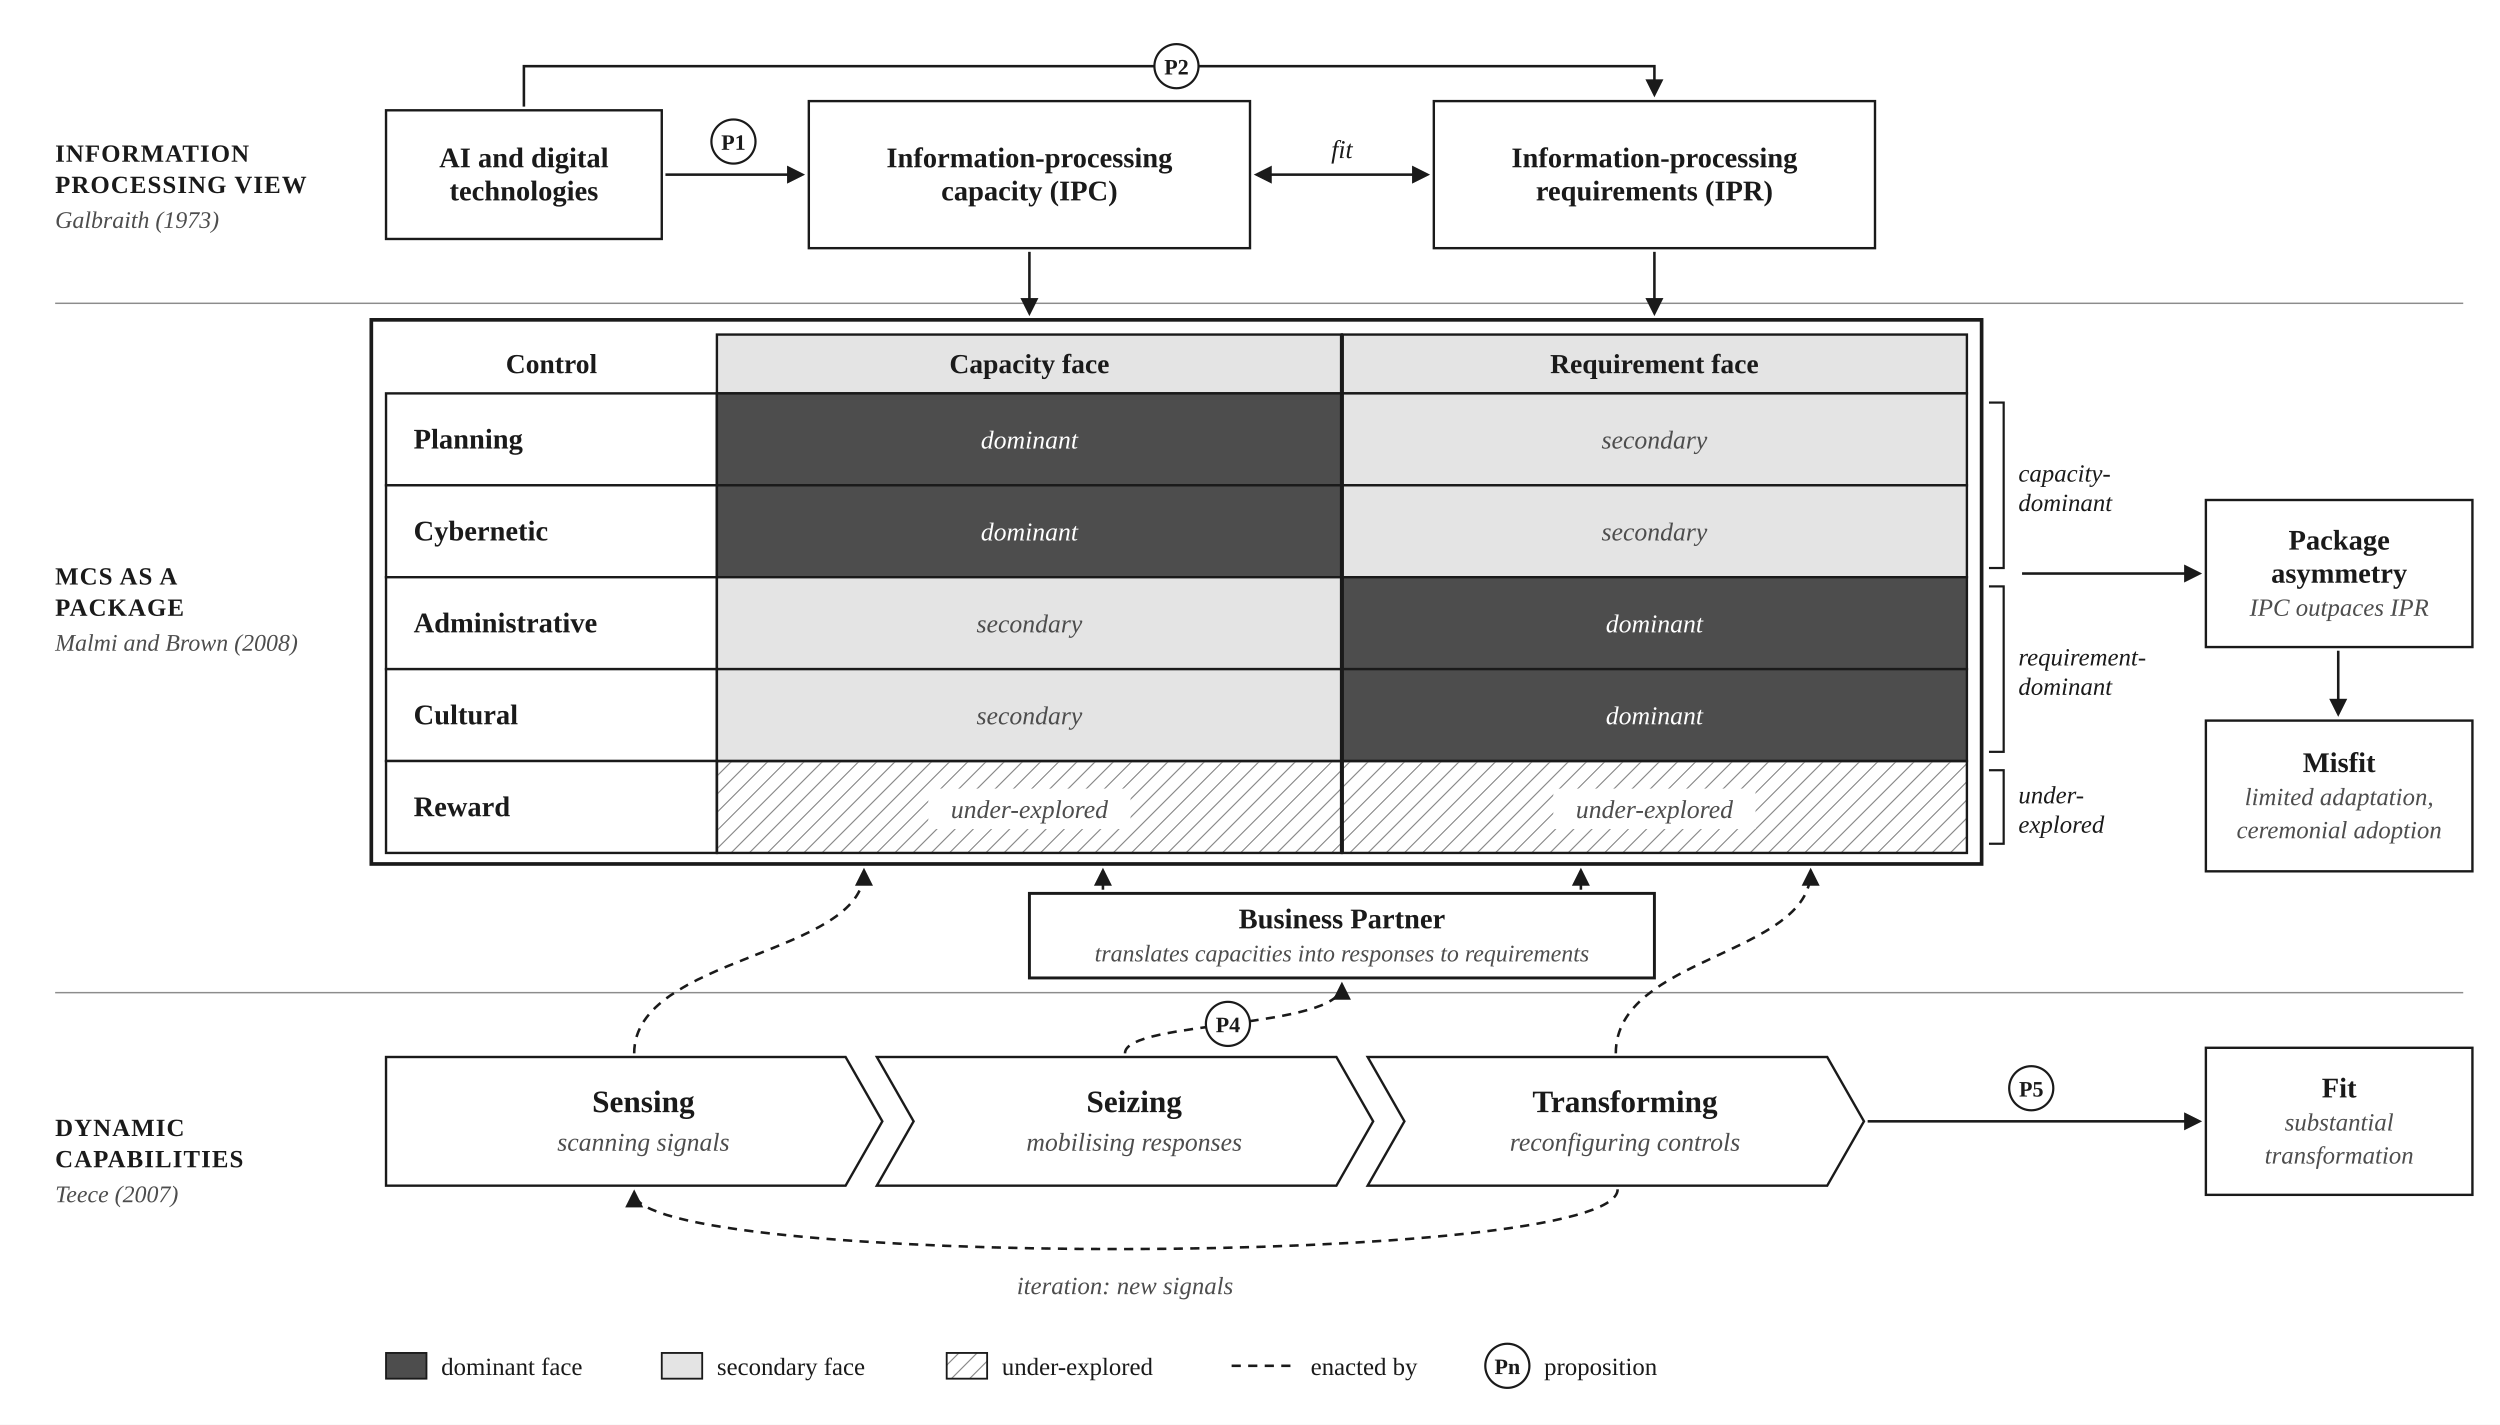
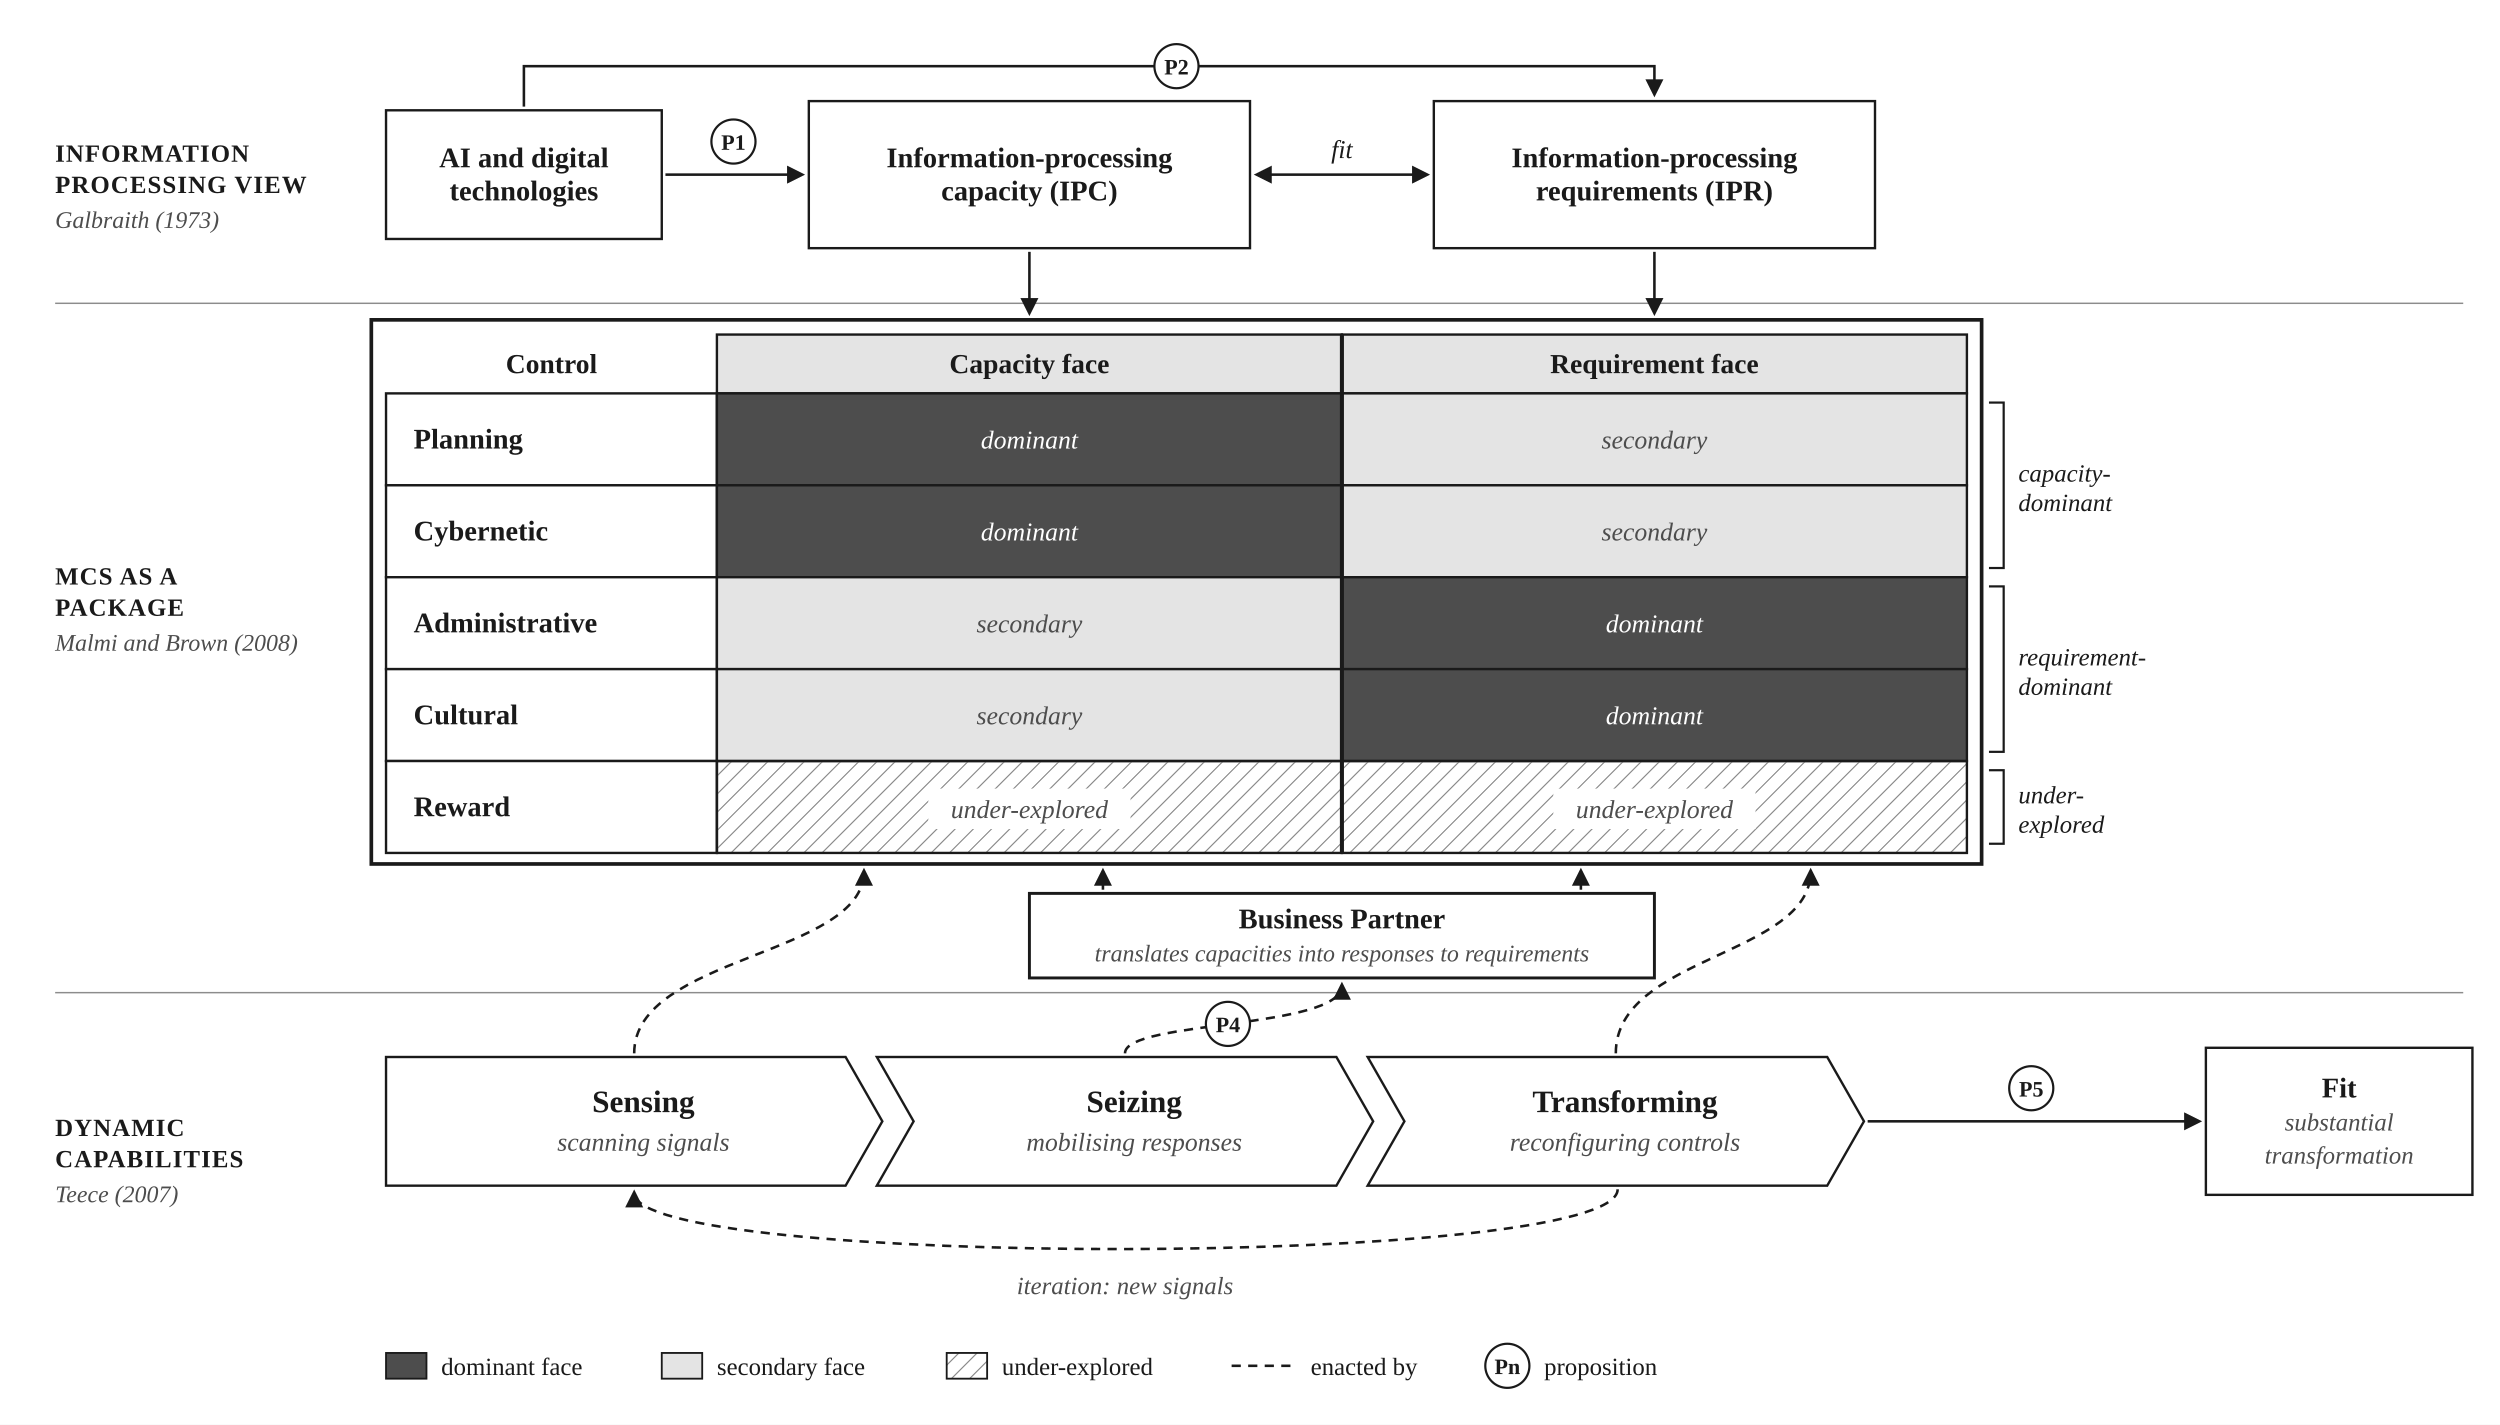
<svg xmlns="http://www.w3.org/2000/svg" viewBox="0 0 1360 775" font-family="Times New Roman, Times, serif">
  <defs>
    <marker id="a" viewBox="0 0 10 10" refX="8" refY="5" markerWidth="7" markerHeight="7" orient="auto-start-reverse">
      <path d="M0 0L10 5L0 10z" fill="#1a1a1a" />
    </marker>
    <pattern id="h" width="7" height="7" patternUnits="userSpaceOnUse" patternTransform="rotate(45)">
      <line x1="0" y1="0" x2="0" y2="7" stroke="#8c8c8c" stroke-width="1.2" />
    </pattern>
  </defs>
  <rect width="1360" height="775" fill="#fff" />
  <text x="30" y="88" font-size="13.5" font-weight="bold" text-anchor="start" fill="#1a1a1a" letter-spacing="0.6">INFORMATION</text>
  <text x="30" y="105" font-size="13.5" font-weight="bold" text-anchor="start" fill="#1a1a1a" letter-spacing="0.6">PROCESSING VIEW</text>
  <text x="30" y="124" font-size="13" font-weight="normal" font-style="italic" text-anchor="start" fill="#4d4d4d">Galbraith (1973)</text>
  <text x="30" y="318" font-size="13.5" font-weight="bold" text-anchor="start" fill="#1a1a1a" letter-spacing="0.6">MCS AS A</text>
  <text x="30" y="335" font-size="13.5" font-weight="bold" text-anchor="start" fill="#1a1a1a" letter-spacing="0.6">PACKAGE</text>
  <text x="30" y="354" font-size="13" font-weight="normal" font-style="italic" text-anchor="start" fill="#4d4d4d">Malmi and Brown (2008)</text>
  <text x="30" y="618" font-size="13.5" font-weight="bold" text-anchor="start" fill="#1a1a1a" letter-spacing="0.6">DYNAMIC</text>
  <text x="30" y="635" font-size="13.5" font-weight="bold" text-anchor="start" fill="#1a1a1a" letter-spacing="0.6">CAPABILITIES</text>
  <text x="30" y="654" font-size="13" font-weight="normal" font-style="italic" text-anchor="start" fill="#4d4d4d">Teece (2007)</text>
  <line x1="30" y1="165" x2="1340" y2="165" stroke="#8c8c8c" stroke-width="0.8" />
  <line x1="30" y1="540" x2="1340" y2="540" stroke="#8c8c8c" stroke-width="0.8" />
  <rect x="210" y="60" width="150" height="70" fill="#fff" stroke="#1a1a1a" stroke-width="1.3" />
  <text x="285.0" y="91.0" font-size="15.5" font-weight="bold" text-anchor="middle" fill="#1a1a1a">AI and digital</text>
  <text x="285.0" y="109.0" font-size="15.5" font-weight="bold" text-anchor="middle" fill="#1a1a1a">technologies</text>
  <rect x="440" y="55" width="240" height="80" fill="#fff" stroke="#1a1a1a" stroke-width="1.3" />
  <text x="560.0" y="91.0" font-size="15.5" font-weight="bold" text-anchor="middle" fill="#1a1a1a">Information-processing</text>
  <text x="560.0" y="109.0" font-size="15.5" font-weight="bold" text-anchor="middle" fill="#1a1a1a">capacity (IPC)</text>
  <rect x="780" y="55" width="240" height="80" fill="#fff" stroke="#1a1a1a" stroke-width="1.3" />
  <text x="900.0" y="91.0" font-size="15.5" font-weight="bold" text-anchor="middle" fill="#1a1a1a">Information-processing</text>
  <text x="900.0" y="109.0" font-size="15.5" font-weight="bold" text-anchor="middle" fill="#1a1a1a">requirements (IPR)</text>
  <path d="M362 95H436" fill="none" stroke="#1a1a1a" stroke-width="1.4" marker-end="url(#a)" />
  <circle cx="399" cy="77" r="12" fill="#fff" stroke="#1a1a1a" stroke-width="1.2" />
  <text x="399" y="81.5" font-size="12" font-weight="bold" text-anchor="middle" fill="#1a1a1a">P1</text>
  <path d="M285 58V36H900V51" fill="none" stroke="#1a1a1a" stroke-width="1.4" marker-end="url(#a)" />
  <circle cx="640" cy="36" r="12" fill="#fff" stroke="#1a1a1a" stroke-width="1.2" />
  <text x="640" y="40.5" font-size="12" font-weight="bold" text-anchor="middle" fill="#1a1a1a">P2</text>
  <path d="M684 95H776" fill="none" stroke="#1a1a1a" stroke-width="1.4" marker-start="url(#a)" marker-end="url(#a)" />
  <text x="730" y="86" font-size="14" font-weight="normal" font-style="italic" text-anchor="middle" fill="#1a1a1a">fit</text>
  <rect x="202" y="174" width="876" height="296" fill="#fff" stroke="#1a1a1a" stroke-width="2" />
  <rect x="390" y="182" width="340" height="32" fill="#e4e4e4" stroke="#1a1a1a" stroke-width="1.3" />
  <text x="560.0" y="203" font-size="15" font-weight="bold" text-anchor="middle" fill="#1a1a1a">Capacity face</text>
  <rect x="730" y="182" width="340" height="32" fill="#e4e4e4" stroke="#1a1a1a" stroke-width="1.3" />
  <text x="900.0" y="203" font-size="15" font-weight="bold" text-anchor="middle" fill="#1a1a1a">Requirement face</text>
  <text x="300.0" y="203" font-size="15" font-weight="bold" text-anchor="middle" fill="#1a1a1a">Control</text>
  <path d="M560 137V170" fill="none" stroke="#1a1a1a" stroke-width="1.4" marker-end="url(#a)" />
  <path d="M900 137V170" fill="none" stroke="#1a1a1a" stroke-width="1.4" marker-end="url(#a)" />
  <rect x="210" y="214" width="180" height="50" fill="#fff" stroke="#1a1a1a" stroke-width="1.3" />
  <text x="225" y="244" font-size="15.5" font-weight="bold" text-anchor="start" fill="#1a1a1a">Planning</text>
  <rect x="390" y="214" width="340" height="50" fill="#4d4d4d" stroke="#1a1a1a" stroke-width="1.3" />
  <text x="560.0" y="244" font-size="14" font-weight="normal" font-style="italic" text-anchor="middle" fill="#fff">dominant</text>
  <rect x="730" y="214" width="340" height="50" fill="#e4e4e4" stroke="#1a1a1a" stroke-width="1.3" />
  <text x="900.0" y="244" font-size="14" font-weight="normal" font-style="italic" text-anchor="middle" fill="#4d4d4d">secondary</text>
  <rect x="210" y="264" width="180" height="50" fill="#fff" stroke="#1a1a1a" stroke-width="1.3" />
  <text x="225" y="294" font-size="15.5" font-weight="bold" text-anchor="start" fill="#1a1a1a">Cybernetic</text>
  <rect x="390" y="264" width="340" height="50" fill="#4d4d4d" stroke="#1a1a1a" stroke-width="1.3" />
  <text x="560.0" y="294" font-size="14" font-weight="normal" font-style="italic" text-anchor="middle" fill="#fff">dominant</text>
  <rect x="730" y="264" width="340" height="50" fill="#e4e4e4" stroke="#1a1a1a" stroke-width="1.3" />
  <text x="900.0" y="294" font-size="14" font-weight="normal" font-style="italic" text-anchor="middle" fill="#4d4d4d">secondary</text>
  <rect x="210" y="314" width="180" height="50" fill="#fff" stroke="#1a1a1a" stroke-width="1.3" />
  <text x="225" y="344" font-size="15.5" font-weight="bold" text-anchor="start" fill="#1a1a1a">Administrative</text>
  <rect x="390" y="314" width="340" height="50" fill="#e4e4e4" stroke="#1a1a1a" stroke-width="1.3" />
  <text x="560.0" y="344" font-size="14" font-weight="normal" font-style="italic" text-anchor="middle" fill="#4d4d4d">secondary</text>
  <rect x="730" y="314" width="340" height="50" fill="#4d4d4d" stroke="#1a1a1a" stroke-width="1.3" />
  <text x="900.0" y="344" font-size="14" font-weight="normal" font-style="italic" text-anchor="middle" fill="#fff">dominant</text>
  <rect x="210" y="364" width="180" height="50" fill="#fff" stroke="#1a1a1a" stroke-width="1.3" />
  <text x="225" y="394" font-size="15.5" font-weight="bold" text-anchor="start" fill="#1a1a1a">Cultural</text>
  <rect x="390" y="364" width="340" height="50" fill="#e4e4e4" stroke="#1a1a1a" stroke-width="1.3" />
  <text x="560.0" y="394" font-size="14" font-weight="normal" font-style="italic" text-anchor="middle" fill="#4d4d4d">secondary</text>
  <rect x="730" y="364" width="340" height="50" fill="#4d4d4d" stroke="#1a1a1a" stroke-width="1.3" />
  <text x="900.0" y="394" font-size="14" font-weight="normal" font-style="italic" text-anchor="middle" fill="#fff">dominant</text>
  <rect x="210" y="414" width="180" height="50" fill="#fff" stroke="#1a1a1a" stroke-width="1.3" />
  <text x="225" y="444" font-size="15.5" font-weight="bold" text-anchor="start" fill="#1a1a1a">Reward</text>
  <rect x="390" y="414" width="340" height="50" fill="url(#h)" stroke="#1a1a1a" stroke-width="1.3" />
  <rect x="505.0" y="429" width="110" height="22" fill="#fff" />
  <text x="560.0" y="445" font-size="14" font-weight="normal" font-style="italic" text-anchor="middle" fill="#4d4d4d">under-explored</text>
  <rect x="730" y="414" width="340" height="50" fill="url(#h)" stroke="#1a1a1a" stroke-width="1.3" />
  <rect x="845.0" y="429" width="110" height="22" fill="#fff" />
  <text x="900.0" y="445" font-size="14" font-weight="normal" font-style="italic" text-anchor="middle" fill="#4d4d4d">under-explored</text>
  <line x1="730" y1="182" x2="730" y2="464" stroke="#1a1a1a" stroke-width="2.2" />
  <path d="M1082 219h8V309h-8" fill="none" stroke="#1a1a1a" stroke-width="1.2" />
  <text x="1098" y="262.0" font-size="13.5" font-weight="normal" font-style="italic" text-anchor="start" fill="#1a1a1a">capacity-</text>
  <text x="1098" y="278.0" font-size="13.5" font-weight="normal" font-style="italic" text-anchor="start" fill="#1a1a1a">dominant</text>
  <path d="M1082 319h8V409h-8" fill="none" stroke="#1a1a1a" stroke-width="1.2" />
  <text x="1098" y="362.0" font-size="13.5" font-weight="normal" font-style="italic" text-anchor="start" fill="#1a1a1a">requirement-</text>
  <text x="1098" y="378.0" font-size="13.5" font-weight="normal" font-style="italic" text-anchor="start" fill="#1a1a1a">dominant</text>
  <path d="M1082 419h8V459h-8" fill="none" stroke="#1a1a1a" stroke-width="1.2" />
  <text x="1098" y="437.0" font-size="13.5" font-weight="normal" font-style="italic" text-anchor="start" fill="#1a1a1a">under-</text>
  <text x="1098" y="453.0" font-size="13.5" font-weight="normal" font-style="italic" text-anchor="start" fill="#1a1a1a">explored</text>
  <rect x="560" y="486" width="340" height="46" fill="#fff" stroke="#1a1a1a" stroke-width="1.6" />
  <text x="730" y="505" font-size="15.5" font-weight="bold" text-anchor="middle" fill="#1a1a1a">Business Partner</text>
  <text x="730" y="523" font-size="13" font-weight="normal" font-style="italic" text-anchor="middle" fill="#4d4d4d">translates capacities into responses to requirements</text>
  <path d="M600 484V474" fill="none" stroke="#1a1a1a" stroke-width="1.4" marker-end="url(#a)" />
  <path d="M860 484V474" fill="none" stroke="#1a1a1a" stroke-width="1.4" marker-end="url(#a)" />
-   <rect x="1200" y="272" width="145" height="80" fill="#fff" stroke="#1a1a1a" stroke-width="1.3" />
-   <text x="1272.5" y="299.0" font-size="15.5" font-weight="bold" text-anchor="middle" fill="#1a1a1a">Package</text>
-   <text x="1272.5" y="317.0" font-size="15.5" font-weight="bold" text-anchor="middle" fill="#1a1a1a">asymmetry</text>
-   <text x="1272.5" y="335.0" font-size="13.5" font-weight="normal" font-style="italic" text-anchor="middle" fill="#4d4d4d">IPC outpaces IPR</text>
-   <path d="M1100 312H1196" fill="none" stroke="#1a1a1a" stroke-width="1.4" marker-end="url(#a)" />
-   <rect x="1200" y="392" width="145" height="82" fill="#fff" stroke="#1a1a1a" stroke-width="1.3" />
-   <text x="1272.5" y="420.0" font-size="15.5" font-weight="bold" text-anchor="middle" fill="#1a1a1a">Misfit</text>
-   <text x="1272.5" y="438.0" font-size="13.5" font-weight="normal" font-style="italic" text-anchor="middle" fill="#4d4d4d">limited adaptation,</text>
-   <text x="1272.5" y="456.0" font-size="13.5" font-weight="normal" font-style="italic" text-anchor="middle" fill="#4d4d4d">ceremonial adoption</text>
-   <path d="M1272 354V388" fill="none" stroke="#1a1a1a" stroke-width="1.4" marker-end="url(#a)" />
  <polygon points="210,575 460,575 480,610.0 460,645 210,645 210,610.0" fill="#fff" stroke="#1a1a1a" stroke-width="1.3" />
  <text x="350.0" y="605" font-size="17" font-weight="bold" text-anchor="middle" fill="#1a1a1a">Sensing</text>
  <text x="350.0" y="626" font-size="14" font-weight="normal" font-style="italic" text-anchor="middle" fill="#4d4d4d">scanning signals</text>
  <polygon points="477,575 727,575 747,610.0 727,645 477,645 497,610.0" fill="#fff" stroke="#1a1a1a" stroke-width="1.3" />
  <text x="617.0" y="605" font-size="17" font-weight="bold" text-anchor="middle" fill="#1a1a1a">Seizing</text>
  <text x="617.0" y="626" font-size="14" font-weight="normal" font-style="italic" text-anchor="middle" fill="#4d4d4d">mobilising responses</text>
  <polygon points="744,575 994,575 1014,610.0 994,645 744,645 764,610.0" fill="#fff" stroke="#1a1a1a" stroke-width="1.3" />
  <text x="884.0" y="605" font-size="17" font-weight="bold" text-anchor="middle" fill="#1a1a1a">Transforming</text>
  <text x="884.0" y="626" font-size="14" font-weight="normal" font-style="italic" text-anchor="middle" fill="#4d4d4d">reconfiguring controls</text>
  <path d="M345 573C345 520 470 520 470 474" fill="none" stroke="#1a1a1a" stroke-width="1.4" stroke-dasharray="5 4" marker-end="url(#a)" />
  <path d="M612 573C612 555 730 560 730 536" fill="none" stroke="#1a1a1a" stroke-width="1.4" stroke-dasharray="5 4" marker-end="url(#a)" />
  <circle cx="668" cy="557" r="12" fill="#fff" stroke="#1a1a1a" stroke-width="1.2" />
  <text x="668" y="561.5" font-size="12" font-weight="bold" text-anchor="middle" fill="#1a1a1a">P4</text>
  <path d="M879 573C879 520 985 520 985 474" fill="none" stroke="#1a1a1a" stroke-width="1.4" stroke-dasharray="5 4" marker-end="url(#a)" />
  <path d="M880 647C880 690 345 690 345 649" fill="none" stroke="#1a1a1a" stroke-width="1.4" stroke-dasharray="5 4" marker-end="url(#a)" />
  <text x="612" y="704" font-size="13.5" font-weight="normal" font-style="italic" text-anchor="middle" fill="#4d4d4d">iteration: new signals</text>
  <rect x="1200" y="570" width="145" height="80" fill="#fff" stroke="#1a1a1a" stroke-width="1.3" />
  <text x="1272.5" y="597.0" font-size="15.5" font-weight="bold" text-anchor="middle" fill="#1a1a1a">Fit</text>
  <text x="1272.5" y="615.0" font-size="13.5" font-weight="normal" font-style="italic" text-anchor="middle" fill="#4d4d4d">substantial</text>
  <text x="1272.5" y="633.0" font-size="13.5" font-weight="normal" font-style="italic" text-anchor="middle" fill="#4d4d4d">transformation</text>
  <path d="M1016 610H1196" fill="none" stroke="#1a1a1a" stroke-width="1.4" marker-end="url(#a)" />
  <circle cx="1105" cy="592" r="12" fill="#fff" stroke="#1a1a1a" stroke-width="1.2" />
  <text x="1105" y="596.5" font-size="12" font-weight="bold" text-anchor="middle" fill="#1a1a1a">P5</text>
  <rect x="210" y="736" width="22" height="14" fill="#4d4d4d" stroke="#1a1a1a" stroke-width="1" />
  <text x="240" y="748" font-size="13.5" font-weight="normal" text-anchor="start" fill="#1a1a1a">dominant face</text>
  <rect x="360" y="736" width="22" height="14" fill="#e4e4e4" stroke="#1a1a1a" stroke-width="1" />
  <text x="390" y="748" font-size="13.5" font-weight="normal" text-anchor="start" fill="#1a1a1a">secondary face</text>
  <rect x="515" y="736" width="22" height="14" fill="url(#h)" stroke="#1a1a1a" stroke-width="1" />
  <text x="545" y="748" font-size="13.5" font-weight="normal" text-anchor="start" fill="#1a1a1a">under-explored</text>
  <line x1="670" y1="743" x2="705" y2="743" stroke="#1a1a1a" stroke-width="1.4" stroke-dasharray="5 4" />
  <text x="713" y="748" font-size="13.5" font-weight="normal" text-anchor="start" fill="#1a1a1a">enacted by</text>
  <circle cx="820" cy="743" r="12" fill="#fff" stroke="#1a1a1a" stroke-width="1.2" />
  <text x="820" y="747.5" font-size="12" font-weight="bold" text-anchor="middle" fill="#1a1a1a">Pn</text>
  <text x="840" y="748" font-size="13.5" font-weight="normal" text-anchor="start" fill="#1a1a1a">proposition</text>
</svg>
